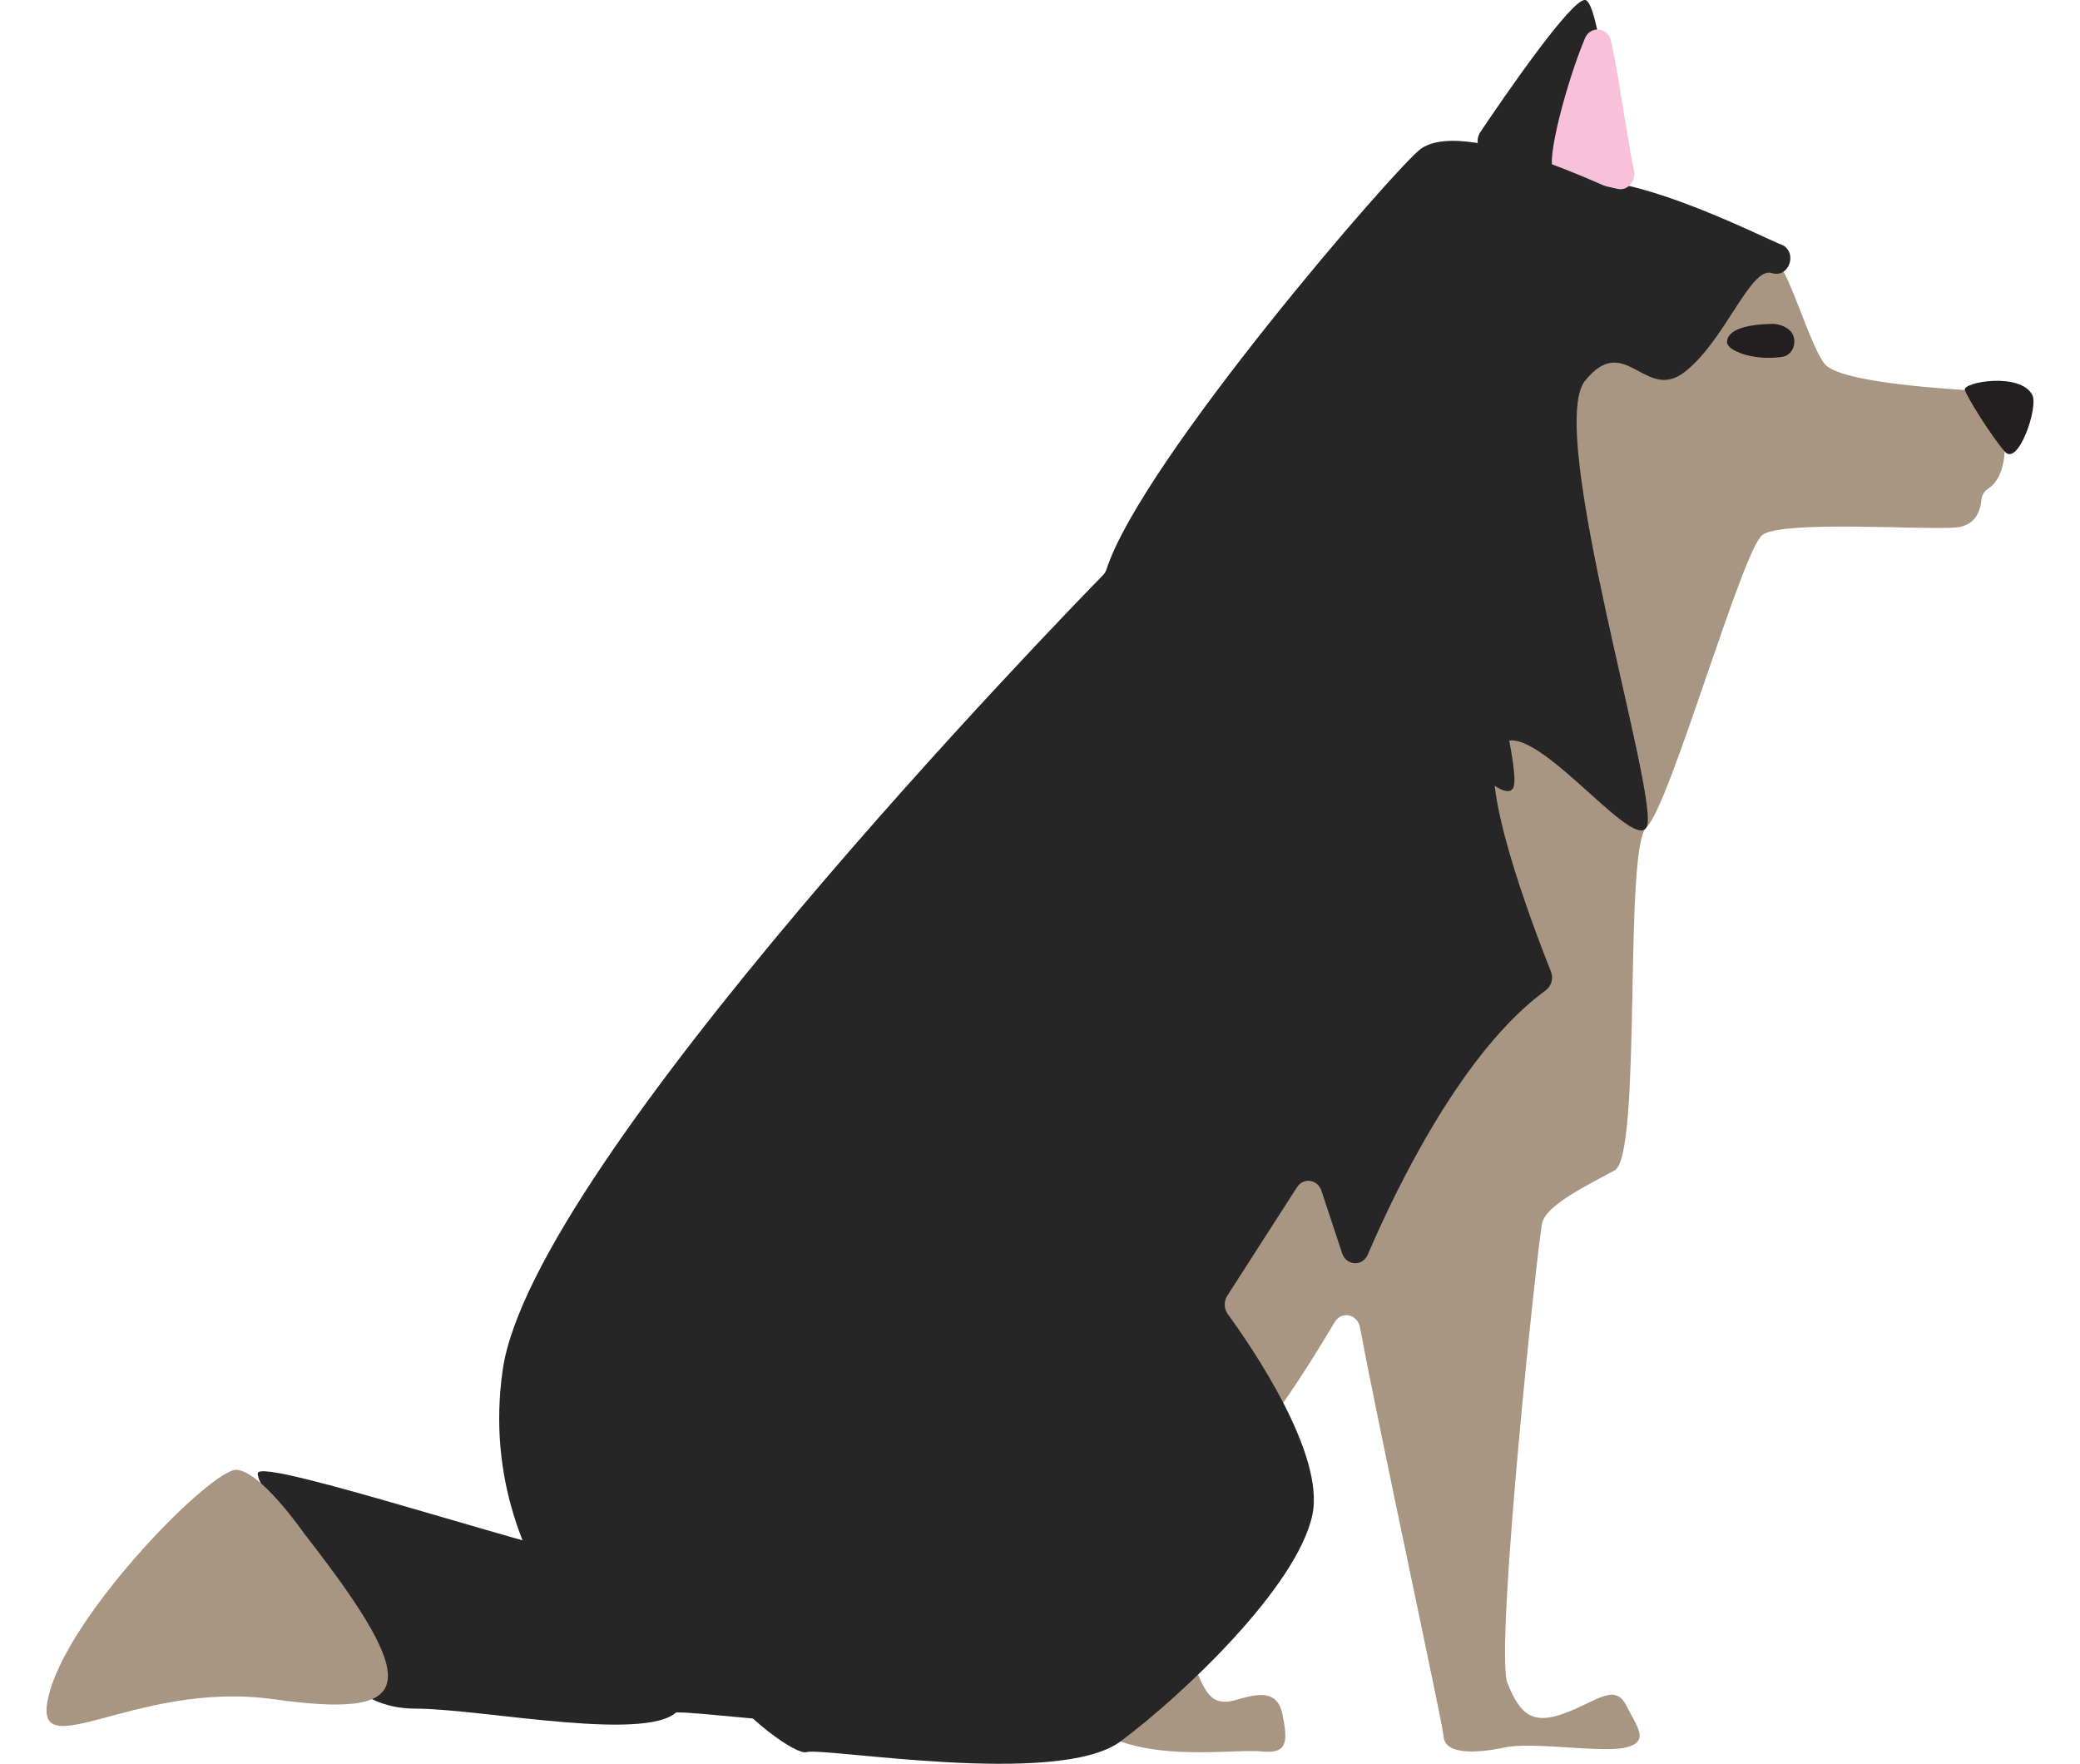
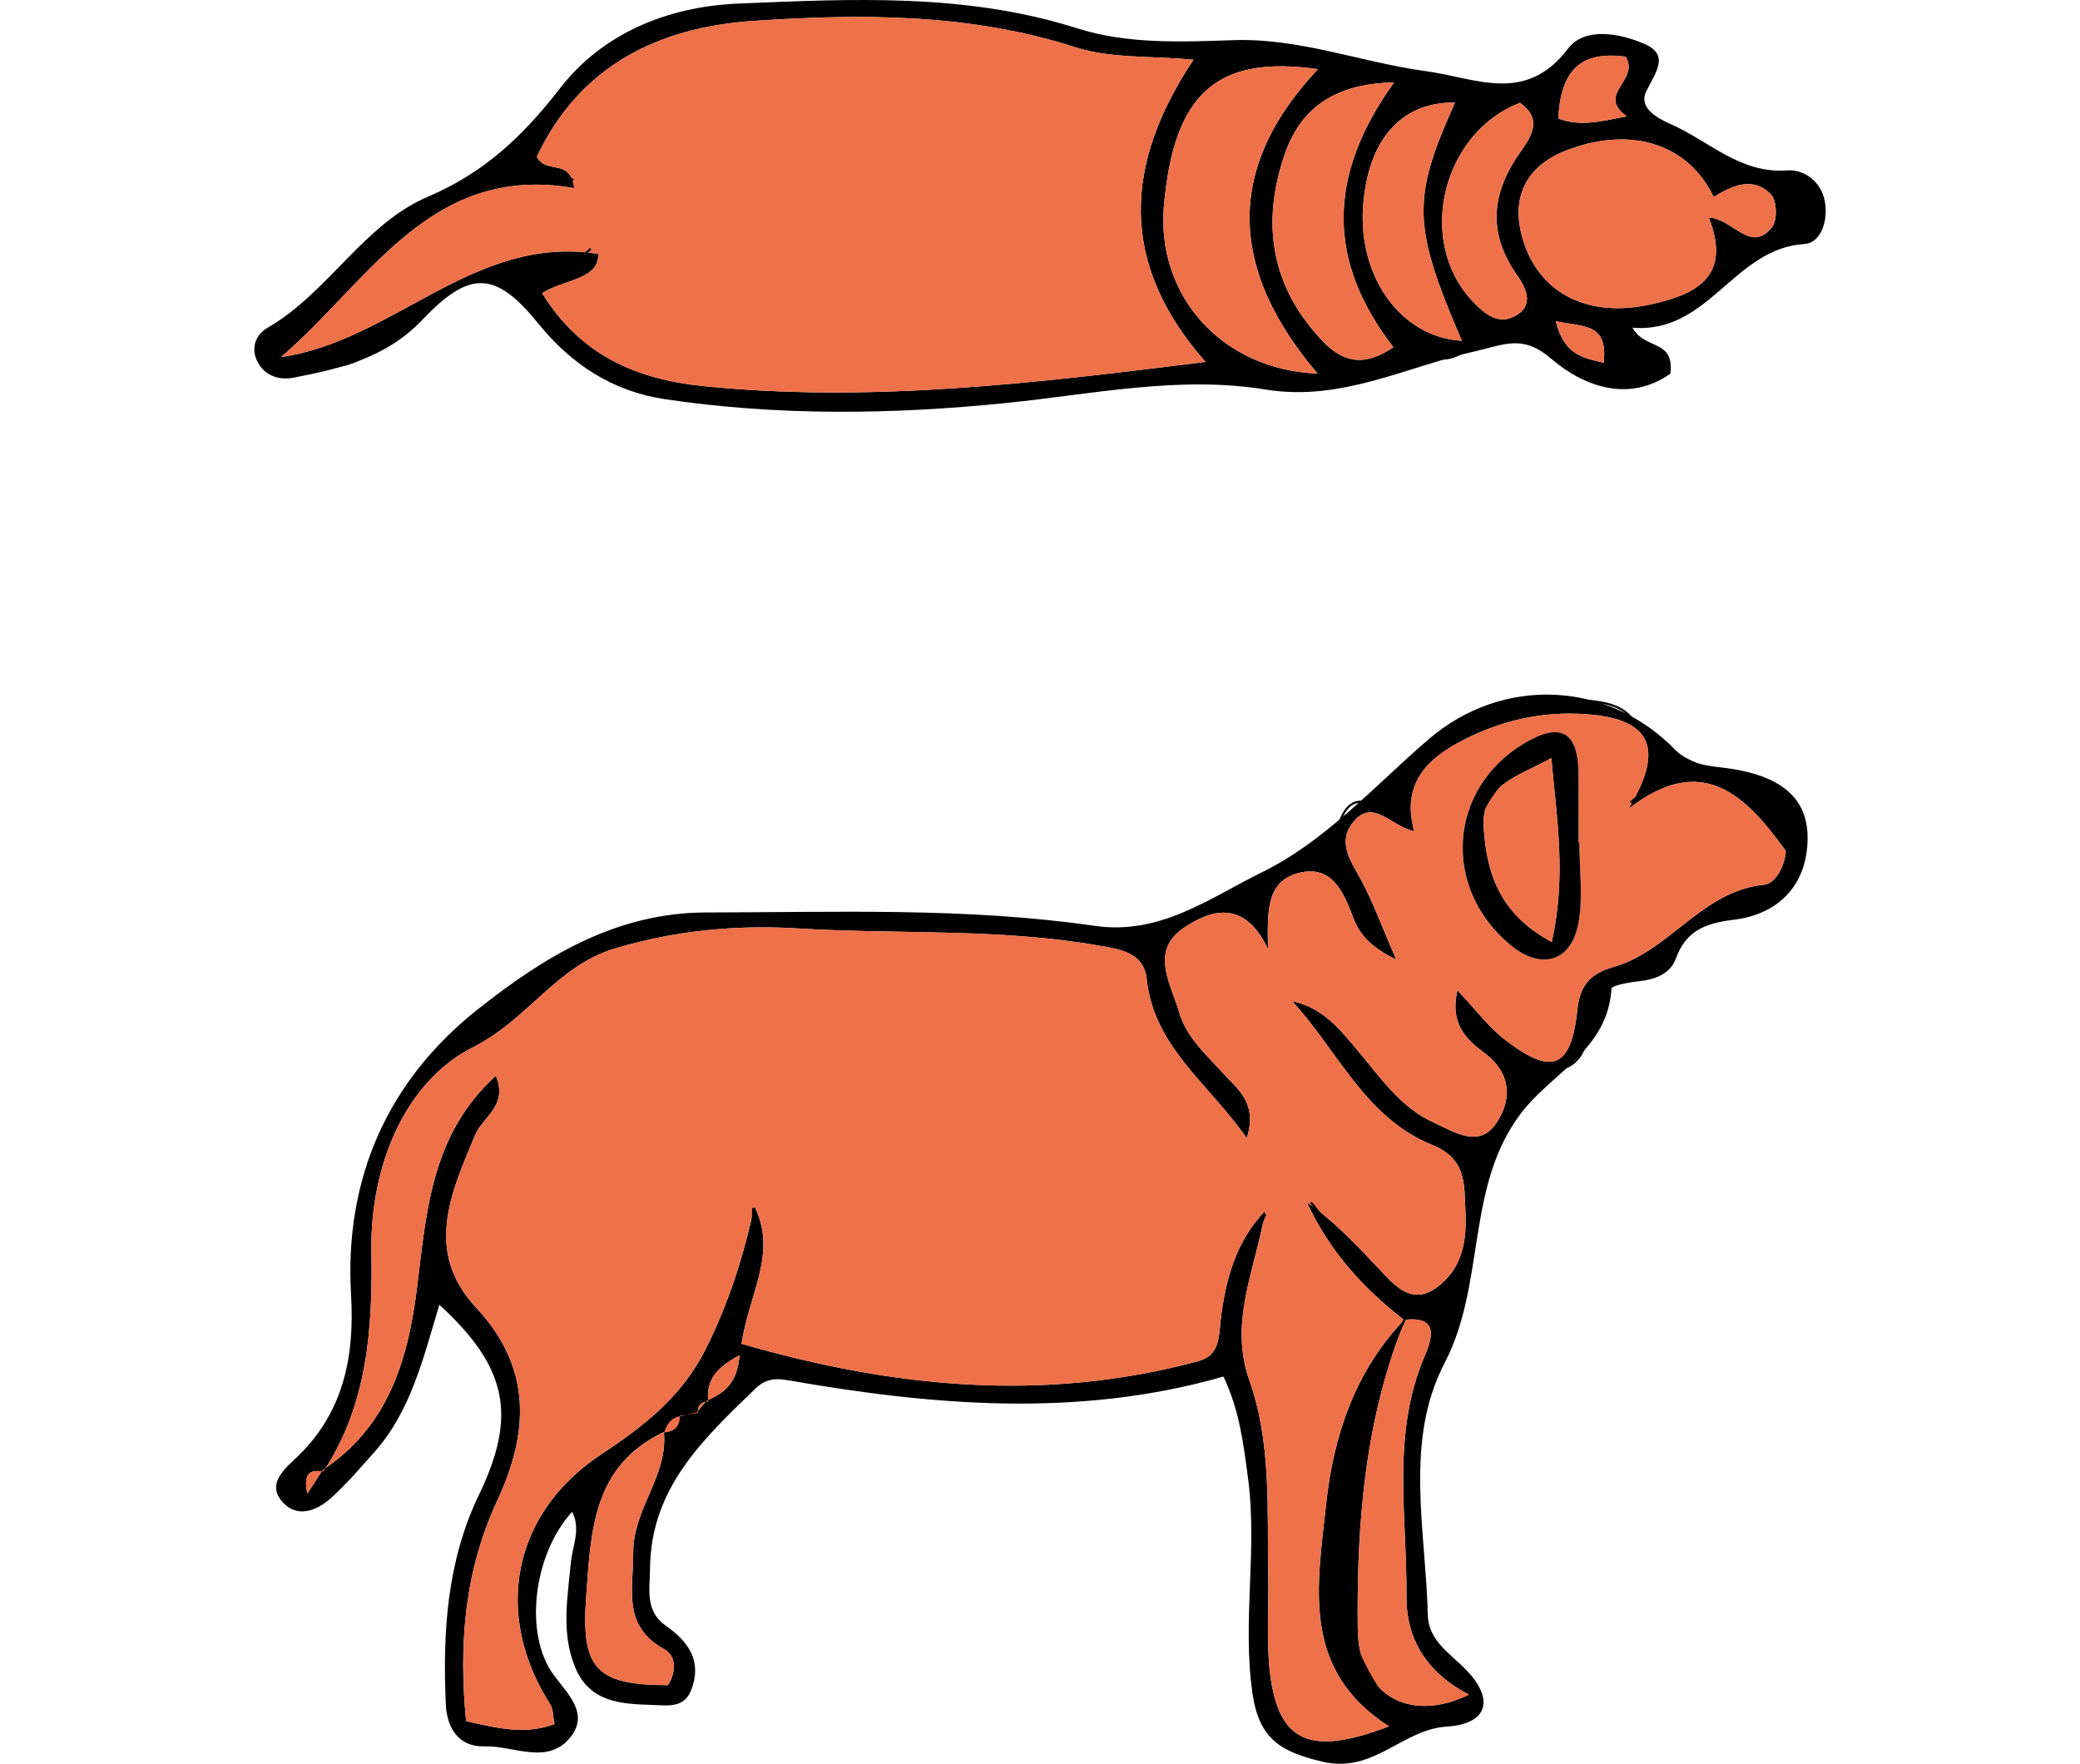
- <svg xmlns="http://www.w3.org/2000/svg" width="263" height="223" viewBox="0 0 1390.28 1234.02">
-   <g id="Layer_2" data-name="Layer 2">
-     <g id="Layer_2-2" data-name="Layer 2">
-       <path d="M1244.25,254.69c11.37,13.69,92.27,17.83,109.5,18.88,16.08,1,25.1,55.78,4.85,68.25a10.8,10.8,0,0,0-4.83,8.3c-.65,7-3.89,17.48-17.25,18.87-20.28,2.09-121.67-5.25-135.86,5.24S1135.77,564,1119.54,578.7s-3,229.63-22.3,240.12-47.65,24.12-50.7,36.7-33.45,298.84-24.33,321.91,18.25,29.35,40.56,21,34.47-21,42.58-5.25,16.22,25.17,0,29.36-65.25-4.19-84.84,0-41.9,5.25-42.91-7.34c-.86-10.64-44.48-210.93-58.55-286.5-1.75-9.38-13-11.72-17.73-3.69-22,37.12-66.47,107.3-98.11,125.57-43.6,25.17-8.11,92.27,0,114.29s13.18,29.36,30.42,24.12,28.39-5.24,31.43,11.53,4.05,26.68-14.2,24.88-63.87,5.53-99.36-7S642,1120.8,627.81,1061s63.87-232.78,109.5-283.12,71-81.78,112.54-142.6,94.29-198.18,101.39-217.05,39.16-86,47-111.15,30.1-89.13,36.19-94.37,106.46-24.11,129.78-29.36,37.51-8.39,46.63,0S1234.24,242.64,1244.25,254.69Z" fill="#a99682" />
-       <path d="M1389.49,276.45c4.33,8.67-10,50.07-19.21,39.58s-26.2-37.55-28-43.15S1381.38,260.2,1389.49,276.45Z" fill="#231f20" />
-       <path d="M416.07,1101.17a9.61,9.61,0,0,0-7-4.82c-52.22-7.1-260.29-77.8-261.28-65.59-1,12.58,54.75,74.45,49.68,100.66s14.2,64,60.84,64,168.3,25.17,184.53,0C456.72,1173.91,425.52,1117.3,416.07,1101.17Z" fill="#262627" />
-       <path d="M1207.75,191.15c9.71,3.14,16.84-10.77,9.24-18.1a7.37,7.37,0,0,0-2.65-1.72c-10.9-3.67-125.21-63.43-159.25-39.87-15.87,11-195.44,218.2-220.07,294.28a10.67,10.67,0,0,1-2.49,4.13c-28.8,29.47-399.22,410.9-420,556-21.62,151,106.8,243.72,119,240s176.41,24.94,220-7.56,123.36-108,134.17-158.33c9.17-42.66-43-118.47-59.16-140.58a11.56,11.56,0,0,1-.36-12.87l48.75-75.86c4.55-7.07,14.46-5.62,17.16,2.51l14.43,43.58c3,8.94,14.31,9.52,18,.91,19.4-45.24,66.06-142.48,124.57-184.85a11.25,11.25,0,0,0,3.52-13.17c-12.36-31-53.07-137.66-35.78-157.93,20.28-23.77,92.67,75.13,102.74,57s-71-277.49-43.09-312.28,42.08,15,69.46-6,44.61-69.73,59.31-69.73A8.23,8.23,0,0,1,1207.75,191.15Z" fill="#262627" />
-       <path d="M1005.82,107.6a11.22,11.22,0,0,1-2.5-15.3C1019.2,68.69,1067.05-1.15,1076.6,0c9.33,1.14,17.33,82.53,25.8,117.17,1.77,7.24-3.61,14.17-10.4,13.41C1068.33,127.92,1025.27,121.37,1005.82,107.6Z" fill="#262627" />
-       <path d="M1054.71,119.35c3.85,3.31,24,8.28,44.6,12.82,7,1.53,13-5.32,11.44-12.91-5.34-25.25-10.53-66.22-16-90.5-2.23-9.81-14.5-11.11-18.33-1.92C1063.77,57,1048.5,114,1054.71,119.35Z" fill="#f8c1d9" />
-       <path d="M180.85,1073.66c-.11-.14-.21-.27-.31-.42-2.23-3.2-30.95-43.88-47.51-44.89-17.24-1-114.57,97.52-130.79,155.19s57.79-8.39,156.14,5.24S265.84,1182.52,180.85,1073.66Z" fill="#a99682" />
-       <path d="M1214.31,249.72c9.28-1.28,11.91-14.59,3.88-19.85a19.05,19.05,0,0,0-10.9-3.26c-15.72.26-31.43,3.34-31.43,12.84C1175.86,245,1193.22,252.63,1214.31,249.72Z" fill="#231f20" />
-       <path d="M1114.42,163.7c9.7,3.14,16.84-10.77,9.24-18.1a7.46,7.46,0,0,0-2.65-1.72c-10.9-3.67-125.22-63.43-159.25-39.87-15.88,11-195.44,218.2-220.08,294.28a10.55,10.55,0,0,1-2.49,4.13c-28.8,29.47-399.21,410.9-420,556-21.63,151,106.8,243.72,119,240s176.42,24.94,220-7.56,123.35-108,134.17-158.33c9.16-42.66-43-118.47-59.16-140.58a11.56,11.56,0,0,1-.37-12.87l48.76-75.86c4.54-7.07,14.46-5.62,17.15,2.51l14.44,43.58c3,8.94,14.3,9.52,18,.91,19.4-45.24,66.06-142.48,124.56-184.85a11.26,11.26,0,0,0,3.53-13.17c-12.36-31-53.08-137.66-35.78-157.93,20.27-23.77,92.67,75.13,102.74,57s-71-277.49-43.09-312.28,42.07,15,69.45-6,44.61-69.73,59.31-69.73A8.29,8.29,0,0,1,1114.42,163.7Z" fill="#262627" />
-     </g>
-   </g>
+ <svg xmlns="http://www.w3.org/2000/svg" width="263" height="223" viewBox="0 0 1496.668 1679.738">
+   <path d="M923.059,1310.964c-138.459,39.616-277.096,27.574-415.637,3.34-12.287-2.149-21.341-.389-29.987,7.974-49.322,47.714-99.761,94.425-100.505,171.07-.197,20.419-5.095,40.845,15.293,55.093,21.476,15.01,34.541,33.866,23.924,61.029-6.949,17.779-22.828,14.617-37.716,14.182-30.385-.886-59.702-2.824-73.275-36.91-12.903-32.401-6.745-65.322-3.673-98.327,1.492-16.045,9.84-32.138,1.226-48.648-36.745,39.961-46.383,116.272-17.542,155.332,13.441,18.205,33.142,36.109,16.931,57.962-21.618,29.142-54.819,9.164-82.729,10.059-24.699.792-35.945-17.47-36.951-40.005-3.063-68.616,1.037-136.273,31.647-199.721,36.181-74.995,27.342-121.137-37.786-180.839-15.349,50.736-27.065,101.357-62.074,140.511-13.469,15.064-26.625,30.621-41.658,44.007-13.061,11.629-31.195,18.539-44.898,4.174-15.523-16.273-1.583-30.013,11.028-41.701,45.814-42.459,57.019-96.336,53.489-156.116-6.566-111.181,35.027-204.345,120.671-272.185,62.44-49.46,131.086-92.172,217.601-92.267,123.589-.136,247.397-5.003,370.079,12.748,62.793,9.085,109.962-26.909,159.117-50.987,60.669-29.719,107.181-82.231,158.621-126.526,70.843-61.001,171.188-55.745,234.921,9.696,16.207,16.641,36.976,15.372,56.281,18.666,38.392,6.551,69.867,23.222,69.969,64.998.107,43.496-26.056,73.053-70.657,78.394-26.222,3.14-45.14,10.071-54.81,36.86-5.386,14.923-20.114,20.137-35.93,21.745-8.974.912-25.214,4.025-25.39,6.922-3.528,58.119-56.209,79.682-85.775,118.168-53.707,69.907-33.421,162.162-73.279,238.612-38.505,73.856-17.883,159.124-15.883,239.736.616,24.802,21.398,36.61,36.714,52.486,27.194,28.189,20.121,51.4-18.794,53.816-42.185,2.62-69.49,44.954-118.178,33.446-39.755-9.396-60.422-21.511-66.733-65.003-9.905-68.267,4.776-136.138-4.148-204.174C942.224,1375.514,938.451,1343.279,923.059,1310.964Zm-517,37.564q7.628-1.774,15.257-3.548,4.899-5.685,9.796-11.37c16.643-6.708,28.931-16.589,31.091-43.016-22.685,12.14-32.075,24.274-29.835,44.226-7.061.212-10.288,3.879-10.022,10.768-5.699.878-11.399,1.756-16.923,2.763-.052,10.492-5.56,15.47-15.816,15.649-67.463,32.273-69.022,94.317-73.534,156.929-4.847,67.265,8.521,83.884,77.834,83.939,8.135-12.464,8.258-27.799-3.541-34.353-40.139-22.3-29.34-56.435-29.444-91.841-.122-41.655,32.71-72.622,29.314-113.467C392.35,1356.648,396.793,1350.3,406.059,1348.528Zm-341.214,51.65c62.248-41.171,81.461-104.021,90.124-173.596,8.936-71.758,13.278-146.11,75.124-202.08,11.894,28.536-12.476,39.113-19.638,56.136-23.311,55.409-48.935,111.426.917,164.791,53.551,57.325,50.162,119.069,19.925,183.931-31.332,67.21-36.586,137.064-29.588,209.702,30.375,6.947,56.284,13.198,84.222,2.843-1.646-8.412-1.245-14.379-3.838-18.43-55.121-86.147-36.188-182.471,48.146-238.331,40.265-26.67,76.805-54.709,99.664-100.262,21.776-43.396,36.189-88.682,46.394-136.174,22.224,44.516-4.948,82.473-12.237,131.021,145.095,42.031,288.444,55.989,434.843,16.619,21.279-5.722,19.623-23.778,21.611-40.067,4.672-38.285,14.605-74.33,42.304-103.185-8.706,54.431-35.064,104.949-15.093,161.481,21.309,60.32,16.747,123.627,17.996,186.139.624,31.262-2.062,62.898,1.834,93.721,8.11,64.163,37.535,78.622,113.202,49.605-84.93-54.042-67.785-136.001-60-210.826,6.713-64.52,27.555-128.333,75.868-177.655-38.861,95.015-46.781,194.587-45.67,295.957.648,59.057,46.382,91.232,105.937,62.366-39.959-20.783-59.864-52.633-59.528-93.686.625-76.46-14.616-154.067,17.282-228.548,6.588-15.383,15.04-38.987-19.463-34.631-39.557-30.333-71.708-66.559-92.656-112.05,28.985,20.099,51.645,45.638,75.187,70.334,13.149,13.793,28.045,25.599,48.086,11.079,25.488-18.465,29.126-45.639,27.7-73.984-1.258-24.997,1.066-48.877-31.846-62.168-63.451-25.622-89.798-89.67-133.11-136.778,29.563,6.235,45.934,27.485,62.998,47.778,21.248,25.27,40.259,53.422,71.325,67.593,19.073,8.701,43.262,25.075,59.61,1.47,15.395-22.229,15.521-48.021-11.386-67.959-16.499-12.226-32.78-27.527-25.161-59.231,17.5,18.527,29.421,34.822,44.764,46.697,45.153,34.948,63.363,28.108,69.418-27.839,2.673-24.694,12.639-34.78,35.275-41.34,52.864-15.32,83.288-72.085,142.834-78.145,11.582-1.179,20.137-20.265,20.39-32.239-38.59-53.341-79.6-94.403-149.675-40.089,34.913-57.907,20.828-85.254-39.098-89.921-43.559-3.392-84.549,6.302-122.602,26.765-31.943,17.178-54.555,41.237-42.492,84.618-22.526-4.857-39.13-31.843-58.033-8.783-15.695,19.146-2.452,36.998,7.441,55.237,11.741,21.646,20.096,45.129,33.316,75.664-24.34-11.809-34.716-23.925-40.563-39.298-9.612-25.269-20.674-51.848-53.445-42.713-29.73,8.287-28.582,36.945-27.979,71.974-22.549-47.238-54.273-37.84-80.754-19.651-32.187,22.109-11.327,53.835-3.726,80.435,6.638,23.229,25.547,39.844,41.738,57.679,13.322,14.672,33.317,28.129,22.486,61.645C908.33,1031.121,856.788,997,849.921,932.164c-2.669-25.204-25.365-28.129-45.864-31.719-94.881-16.615-191.081-10.441-286.585-16.287-58.768-3.597-117.401,2.075-174.755,19.345-54.53,16.42-82.477,67.725-134.065,93.621-65.721,32.992-98.388,114.157-97.113,194.096,1.19,74.613-3.597,145.851-45.598,210.13-11.924-1.75-19.872.553-15.341,21.093C57.049,1412.366,60.947,1406.272,64.846,1400.178Z" />
+   <path d="M1312.649,312.07c11.81,21.52,39.906,10.585,36.117,43.721-38.249,27.236-81.148,13.645-113.626-14.229-27.217-23.358-44.394-13.297-71.923-7.124-65.818,14.758-127.99,48.26-199.759,36.556-82.834-13.509-165.407,4.509-247.563,12.827-108.769,11.013-216.876,12.396-324.903-3.688-49.255-7.334-88.748-32.87-120.284-71.775-40.429-49.877-64.924-51.97-110.418-3.982-34.3,36.182-77.742,46.564-122.777,55.286-15.29,2.961-30.125-2.791-36.03-18.791-4.172-11.305.74-22.689,11.143-28.7,57.982-33.5,91.433-98.687,152.93-124.923,53.811-22.957,90.266-57.547,125.844-103.413,39.755-51.25,100.987-77.573,169.51-80.42C569.568-1.099,677.693-6.707,783.948,27.01c47.597,15.104,98.803,12.954,148.263,11.238,63.655-2.209,122.197,21.192,183.611,29.509,47.592,6.446,94.831,31.95,135.451-21.493,16.009-21.061,49.906-14.455,73.081-4.293,24.146,10.588,9.798,27.53,1.345,45.179-7.395,15.44,9.985,25.177,23.63,31.186,36.189,15.938,65.717,47.172,110.491,43.954,16.752-1.204,32.35,10.795,35.945,29.043,3.426,17.395-2.87,39.981-19.489,41.036C1408.782,236.653,1385.267,318.161,1312.649,312.07ZM906.03,344.669c-83.393-94.59-77.2-188.93-11.518-287.812-40.31-3.802-78.509-.94-112.294-11.806C681.375,12.616,578.684,12.989,475.478,19.9c-91.994,6.16-165.823,43.672-206.336,129.205,8.174,17.526,31.945.698,35.571,30.036C167.583,155.051,109.453,268.2,25.456,340.07c107.61-15.401,184.469-117.397,302.234-98.18.252,25.042-32.692,23.706-53.505,37.352,36.391,58.908,89.471,81.916,153.111,88.413C584.634,383.717,740.278,365.433,906.03,344.669ZM1390.054,187.65c-23.998-50.056-77.526-67.796-138.57-45.153-38.343,14.222-54.86,42.942-44.072,82.78,14.341,52.96,61.376,77.934,121.796,64.79,42.231-9.188,78.711-25.277,56.154-82.858,23.584,1.294,39.694,34.827,60.307,8.964,5.121-6.425,4.483-25.204-1.089-30.936C1427.572,167.739,1407.825,176.404,1390.054,187.65Zm-377.35,168.147c-82.836-97.335-89.949-194.13.394-289.934C916.502,52.159,875.936,89.091,866.384,195.541,858.687,281.317,921.362,352.181,1012.704,355.797ZM1085.552,78.484C1026.641,79.583,995.59,105.076,981.14,147.619c-22.213,65.393-12.948,126.045,37.087,177.924,21.577,22.372,42.092,21.713,66.725,5.167C1022.11,249.344,1021.018,168.316,1085.552,78.484Zm64.599,246.055c-47.259-109.692-47.775-135.33-6.548-226.816-51.513-1.004-83.824,36.2-87.673,100.947C1052.013,264.551,1092.541,321.361,1150.151,324.539Zm55.396-226.648c-74.33,28.634-99.005,131.494-45.729,188.468,11.969,12.799,25.631,24.263,42.744,13.579,17.382-10.852,7.174-27.884-.337-38.628-28.356-40.562-23.207-78.689,3.774-116.752C1217.149,128.826,1226.804,113.162,1205.546,97.892Zm36.416,15.039c21.018,7.704,39.394,2.948,65.269-2.172-29.851-21.119,12.781-33.95-1.072-56.806C1266.683,48.838,1244.402,63.059,1241.963,112.931Zm43.234,232.557c4.243-38.222-19.027-33.824-45.618-39.621C1247.602,338.736,1266.38,340.887,1285.197,345.488Z" />
+   <path d="M1096.646,1255.541c-48.332,49.339-69.174,113.153-75.888,177.672-7.785,74.826-24.931,156.784,60,210.826-75.667,29.017-105.092,14.558-113.202-49.605-3.896-30.824-1.21-62.46-1.834-93.721-1.249-62.513,3.314-125.82-17.996-186.139-19.971-56.532,6.387-107.05,15.093-161.481-27.699,28.854-37.632,64.899-42.304,103.185-1.988,16.289-.332,34.345-21.611,40.067-146.4,39.37-289.749,25.411-434.843-16.619,7.289-48.548,34.461-86.504,12.237-131.021-10.205,47.493-24.617,92.779-46.394,136.174-22.86,45.553-59.399,73.592-99.664,100.262-84.334,55.86-103.266,152.185-48.146,238.331,2.593,4.052,2.192,10.019,3.838,18.43-27.938,10.355-53.847,4.105-84.222-2.843-6.999-72.638-1.744-142.492,29.588-209.702,30.237-64.862,33.626-126.606-19.925-183.931-49.852-53.365-24.227-109.382-.917-164.791,7.161-17.023,31.532-27.6,19.638-56.136-61.846,55.971-66.188,130.322-75.124,202.08-8.663,69.576-27.876,132.425-90.124,173.596l1.097,1.183c42-64.288,46.787-135.526,45.597-210.139-1.274-79.939,31.392-161.105,97.113-194.096,51.587-25.896,79.534-77.202,134.065-93.621,57.354-17.27,115.987-22.942,174.755-19.345,95.504,5.846,191.704-.328,286.585,16.287,20.499,3.59,43.195,6.515,45.864,31.719C856.788,997,908.33,1031.121,945.222,1083.8c10.832-33.517-9.164-46.973-22.486-61.645-16.191-17.834-35.1-34.45-41.738-57.679-7.601-26.599-28.461-58.325,3.726-80.435,26.481-18.19,58.205-27.587,80.754,19.651-.603-35.03-1.75-63.687,27.979-71.974,32.772-9.135,43.834,17.444,53.445,42.713,5.847,15.373,16.224,27.489,40.563,39.298-13.22-30.535-21.575-54.018-33.316-75.664-9.892-18.239-23.136-36.091-7.441-55.237,18.904-23.06,35.508,3.926,58.033,8.783-12.063-43.381,10.549-67.44,42.492-84.618,38.053-20.463,79.043-30.157,122.602-26.765,59.926,4.667,74.011,32.013,39.098,89.921,70.075-54.315,111.085-13.252,149.675,40.089-.253,11.974-8.808,31.06-20.39,32.239-59.546,6.06-89.97,62.826-142.834,78.145-22.636,6.56-32.602,16.645-35.275,41.34-6.055,55.947-24.265,62.788-69.418,27.839-15.342-11.875-27.264-28.17-44.764-46.697-7.619,31.704,8.662,47.006,25.161,59.231,26.907,19.938,26.78,45.73,11.386,67.959-16.349,23.605-40.537,7.231-59.61-1.47-31.066-14.171-50.077-42.323-71.325-67.593-17.064-20.293-33.435-41.543-62.998-47.778,43.312,47.108,69.659,111.156,133.11,136.778,32.911,13.29,30.588,37.171,31.846,62.168,1.426,28.345-2.212,55.519-27.7,73.984-20.041,14.52-34.937,2.713-48.086-11.079-23.543-24.696-46.203-50.234-75.187-70.334,20.948,45.491,53.099,81.717,92.656,112.05Zm165.387-453.366-.84-.004c0-21.994.184-43.99-.041-65.981-.415-40.567-18.079-48.511-52.042-28.04-71.922,43.352-78.302,137.389-12.659,191.817,29.209,24.219,57.993,16.179,64.736-21.211C1265.654,853.983,1262.033,827.752,1262.033,802.175Z" fill="#ee714a" />
+   <path d="M1095.183,1257.015c34.504-4.356,26.052,19.248,19.463,34.631-31.899,74.48-16.657,152.087-17.282,228.548-.335,41.053,19.569,72.903,59.528,93.686-59.555,28.866-105.289-3.308-105.937-62.366-1.111-101.37,6.809-200.942,45.68-295.965C1096.646,1255.541,1095.183,1257.015,1095.183,1257.015Z" fill="#ee714a" />
+   <path d="M390.144,1365.055c3.487,40.996-29.345,71.963-29.223,113.618.104,35.407-10.695,69.542,29.444,91.841,11.799,6.555,11.676,21.889,3.541,34.353-69.313-.055-82.681-16.674-77.834-83.939,4.512-62.613,6.071-124.656,73.626-156.825A9.388,9.388,0,0,1,390.144,1365.055Z" fill="#ee714a" />
+   <path d="M432.409,1334.835c-2.281-19.967,7.109-32.102,29.794-44.241-2.16,26.427-14.448,36.308-31.091,43.016Z" fill="#ee714a" />
+   <path d="M64.846,1400.178c-3.898,6.094-7.797,12.188-14.246,22.267-4.531-20.54,3.417-22.844,15.342-21.089C65.942,1401.36,64.846,1400.178,64.846,1400.178Z" fill="#ee714a" />
+   <path d="M431.111,1333.61q-4.897,5.685-9.796,11.37l1.242.724c-.478-7.006,2.749-10.673,9.831-10.877C432.409,1334.835,431.111,1333.61,431.111,1333.61Z" fill="#ee714a" />
+   <path d="M421.316,1344.98q-7.629,1.774-15.257,3.548l-.811-.307c5.699-.878,11.399-1.756,17.204-2.575C422.558,1345.704,421.316,1344.98,421.316,1344.98Z" fill="#ee714a" />
+   <path d="M406.059,1348.528c-9.266,1.772-13.709,8.12-15.869,16.602-.046-.075-.4-.922-.491-1.026,10.164-.284,15.672-5.262,15.637-15.818A5.793,5.793,0,0,1,406.059,1348.528Z" fill="#ee714a" />
+   <path d="M906.03,344.669c-165.752,20.764-321.396,39.048-478.734,22.985-63.64-6.497-116.72-29.504-153.111-88.413,20.812-13.646,53.757-12.31,53.505-37.352C209.924,222.673,133.066,324.669,25.456,340.07,109.453,268.2,167.583,155.051,304.712,179.141c-3.626-29.338-27.397-12.51-35.571-30.036C309.655,63.572,383.484,26.061,475.478,19.9c103.206-6.911,205.897-7.284,306.74,25.151,33.785,10.866,71.984,8.004,112.294,11.806C828.83,155.739,822.637,250.079,906.03,344.669Z" fill="#ee714a" />
+   <path d="M1390.054,187.65c17.77-11.246,37.517-19.911,54.526-2.413,5.572,5.732,6.21,24.511,1.089,30.936-20.613,25.863-36.723-7.67-60.307-8.964,22.557,57.581-13.923,73.67-56.154,82.858-60.42,13.145-107.454-11.83-121.796-64.79-10.787-39.838,5.729-68.557,44.072-82.78C1312.528,119.854,1366.056,137.594,1390.054,187.65Z" fill="#ee714a" />
+   <path d="M1012.704,355.797c-91.342-3.616-154.018-74.48-146.32-160.256,9.552-106.45,50.118-143.382,146.713-129.678C922.755,161.667,929.869,258.462,1012.704,355.797Z" fill="#ee714a" />
+   <path d="M1085.552,78.484c-64.534,89.832-63.442,170.86-.6,252.226-24.633,16.547-45.148,17.206-66.725-5.167-50.035-51.879-59.3-112.531-37.087-177.924C995.59,105.076,1026.641,79.583,1085.552,78.484Z" fill="#ee714a" />
+   <path d="M1150.151,324.539c-57.61-3.178-98.138-59.989-94.221-125.869,3.849-64.748,36.16-101.951,87.673-100.947C1102.376,189.21,1102.891,214.847,1150.151,324.539Z" fill="#ee714a" />
+   <path d="M1205.546,97.892c21.258,15.27,11.603,30.934.452,46.666-26.981,38.064-32.13,76.19-3.774,116.752,7.511,10.745,17.719,27.776.337,38.628-17.113,10.684-30.776-.78-42.744-13.579C1106.542,229.386,1131.216,126.526,1205.546,97.892Z" fill="#ee714a" />
+   <path d="M1241.963,112.931c2.439-49.872,24.72-64.093,64.198-58.978,13.853,22.855-28.78,35.687,1.072,56.806C1281.357,115.879,1262.981,120.636,1241.963,112.931Z" fill="#ee714a" />
+   <path d="M1285.197,345.488c-18.817-4.601-37.596-6.752-45.618-39.621C1266.17,311.664,1289.441,307.265,1285.197,345.488Z" fill="#ee714a" />
+   <path d="M1262.033,802.175c0,25.578,3.621,51.808-.846,76.58-6.743,37.39-35.527,45.431-64.736,21.211-65.642-54.428-59.263-148.465,12.659-191.817,33.962-20.471,51.627-12.527,52.042,28.04.225,21.992.041,43.987.041,65.981Zm-26.256,94.96c13.875-62.93,4.965-115.879-.443-175.175-32.5,17.809-66.918,26.106-64.439,65.499C1173.54,829.493,1184.598,869.774,1235.777,897.135Z" />
+   <path d="M1235.777,897.135c-51.18-27.361-62.237-67.642-64.882-109.677-2.479-39.393,31.939-47.69,64.439-65.499C1240.742,781.256,1249.652,834.205,1235.777,897.135Z" fill="#ee714a" />
+   <path d="M475.172,1151.336c-1.077,96.914-37.183,174.218-121.655,227.404-103.297,65.039-118.546,140.682-53.779,263.434-27.777,32.809-66.411,13.792-95.572,10.089-22.489-2.856-16.794-39.907-16.985-63.364-.438-53.407,8.171-106.953,29.049-154.479,43.499-99.024,39.691-134.583-40.151-205.541" fill="none" stroke="#000" stroke-linecap="round" stroke-linejoin="round" stroke-width="2" />
+   <path d="M1156.442,1101.487c21.623,68.544-11.62,127.525-33.394,188.261-29.285,81.689-13.261,166.149-14.877,249.333-.302,15.567,5.856,42.76,26.447,48.663,20.351,5.834,30.628,14.761,26.922,34.304-5.107,26.938-28.403,12.919-43.827,16.866-5.518,1.412-10.547,4.734-15.016,6.818-67.62-59.507-92.593-179.486-56.779-272.749,15.111-39.35,32.981-77.64,49.597-116.411" fill="none" stroke="#000" stroke-linecap="round" stroke-linejoin="round" stroke-width="2" />
+   <path d="M258.85,270.67C299.941,357.954,378.883,375.79,463.794,381.301c148.492,9.638,295.523-12.386,442.984-23.461,12.312-.925,29.868-7.774,38.275-3.017,57.13,32.33,105.043-2.378,155.691-17.687" fill="none" stroke="#000" stroke-linecap="round" stroke-linejoin="round" stroke-width="2" />
+   <path d="M901.348,49.119C793.973,49.584,693.259-3.077,585.732,5.94c-84.825,7.113-173.41-9.282-251.066,52.073C297.314,87.525,273.573,120.469,253.311,159.895" fill="none" stroke="#000" stroke-linecap="round" stroke-linejoin="round" stroke-width="2" />
+   <path d="M945.968,1073.793c-25.844-52.686-89.282-83.984-84.793-155.194.929-14.742-27.046-25.363-42.677-26.57-154.956-11.957-311.074-37.278-464.898.139C205.563,928.178,97.645,1072.245,99.31,1223.331c.748,67.943-1.42,131.982-61.784,177.139-8.51,6.367-5.8,14.88-4.884,22.194.512,4.09,6.813,7.456,12.138,12.782,82.237-56.501,118.707-137.333,125.754-234.262,4.45-61.211,13.46-120.735,60.932-166.163" fill="none" stroke="#000" stroke-linecap="round" stroke-linejoin="round" stroke-width="2" />
+   <path d="M480.711,1306.422c-54.962,52.163-110.859,102.297-112.578,188.282-.438,21.93-3.745,43.789,13.587,54.253,23.865,14.409,32.295,32.947,26.082,56.318-4.707,17.705-25.023,13.263-37.717,10.603-25.871-5.421-54.066-6.727-62.036-43.386-7.438-34.209,3.458-66.581,2.552-99.95-.394-14.512,7.497-29.497-1.592-44.267" fill="none" stroke="#000" stroke-linecap="round" stroke-linejoin="round" stroke-width="2" />
+   <path d="M303.16,170.972c-93.53-17.998-161.018,26.371-215.183,94.815-22.755,28.754-63.16,35.892-80.716,69.89,32.116,19.971,87.326,22.823,116.667-11.331,44.05-51.274,95.545-66.794,157.049-64.112,20.156.879,27.235-13.033,38.799-22.797" fill="none" stroke="#000" stroke-linecap="round" stroke-linejoin="round" stroke-width="2" />
+   <path d="M929.352,1306.422c35.754,62.782,27.127,133.058,24.897,199.302-1.412,41.951,3.179,81.854,9.271,121.805,6.758,44.312,78.042,56.219,120.918,22.298" fill="none" stroke="#000" stroke-linecap="round" stroke-linejoin="round" stroke-width="2" />
+   <path d="M1228.446,713.773c-77.531,43.478-89.99,122.634-27.64,177.18,25.432,22.249,47.548,16.754,48.615-16.593,1.711-53.47,11.729-108.282-9.897-160.587" fill="none" stroke="#000" stroke-linecap="round" stroke-linejoin="round" stroke-width="2" />
+   <path d="M1444.458,763.622c40.488,48.175,25.175,93.639-38.983,103.916-26.116,4.183-45.512,9.437-55.06,34.597-14.098,37.144-56.033,17.359-77.658,38.729,1.162,70.035-12.103,85.511-68.754,77.206-9.563,23.98,7.6,63.047-31.091,71.686-36.781,8.213-64.754-10.296-88.767-37.862-28.29-32.476-58.787-63.028-88.328-94.415" fill="none" stroke="#000" stroke-linecap="round" stroke-linejoin="round" stroke-width="2" />
+   <path d="M962.585,1156.875c-11.078,27.694-33.744,56.64-30.914,82.831,6.681,61.831-29.89,71.064-74.328,77.761-121.086,18.248-241.012,14.207-360.243-15.679-16.833-4.219-27.385-12.587-38.544-23.06" fill="none" stroke="#000" stroke-linecap="round" stroke-linejoin="round" stroke-width="2" />
+   <path d="M1438.919,752.544c-46.561-16.752-92.794-29.532-128.945-70.639-31.194-35.47-175.722-2.715-203.741,48.286-6.815,12.405-18.103,22.353-27.334,33.43" fill="none" stroke="#000" stroke-linecap="round" stroke-linejoin="round" stroke-width="2" />
+   <path d="M1233.674,132.201c-10.241-24.67-8.353-59.201-56.242-41.022-20.754,7.878-51.888-5.964-76.473-14.954-53.24-19.466-87.643.313-116.986,44.596-45.286,68.345-27.862,154.763,50.306,232.931" fill="none" stroke="#000" stroke-linecap="round" stroke-linejoin="round" stroke-width="2" />
+   <path d="M1100.744,82.352c-71.167,86.925-72.14,172.645-6.045,238.674,27.061,27.034,48.508,27.546,72.51-.506" fill="none" stroke="#000" stroke-linecap="round" stroke-linejoin="round" stroke-width="2" />
+   <path d="M1034.278,65.736c-76.395-43.542-154.679-8.258-173.817,88.201-16.137,81.34,11.705,139.409,63.041,194.277" fill="none" stroke="#000" stroke-linecap="round" stroke-linejoin="round" stroke-width="2" />
+   <path d="M1161.67,104.507c-47.168,56.36-51.376,140.377-11.358,188.552,25.226,30.368,50.086,29.919,77.823,5.306" fill="none" stroke="#000" stroke-linecap="round" stroke-linejoin="round" stroke-width="2" />
+   <path d="M1455.226,226.36c-50.398,5.22-66.461,61.943-115.95,73.553-68.089,15.974-128.73-8.816-143.563-73.738-7.726-33.818-.19-67.431,32.532-88.266,32.93-20.968,124.305-17.692,153.647,12.213,18.302,18.654,38.486,14.894,57.032,19.618,31.578,8.043,40.86,21.848,27.38,51.081" fill="none" stroke="#000" stroke-linecap="round" stroke-linejoin="round" stroke-width="2" />
+   <path d="M1322.295,115.585c-16.324-18.635-21.37-36.017,7.504-48.367-49.056-37.007-64.511-33.573-101.663,20.673" fill="none" stroke="#000" stroke-linecap="round" stroke-linejoin="round" stroke-width="2" />
+   <path d="M1006.895,1145.797c34.468,40.749,57.284,95.74,121.853,99.698" fill="none" stroke="#000" stroke-linecap="round" stroke-linejoin="round" stroke-width="2" />
+   <path d="M1228.136,320.519c28.773,37.339,63.791,45.014,105.237,22.155" fill="none" stroke="#000" stroke-linecap="round" stroke-linejoin="round" stroke-width="2" />
+   <path d="M1078.899,907.63c-9.231-18.463-17.669-37.376-27.858-55.295-21.564-37.92-56.843-46.937-81.539-15.622-15.784,20.013-32.933,16.239-50.778,22.375-24.666,8.482-54.99,12.887-66.915,43.003" fill="none" stroke="#000" stroke-linecap="round" stroke-linejoin="round" stroke-width="2" />
+   <path d="M1095.515,780.238c-50.183-28.228-57.43-24.326-72.004,38.771" fill="none" stroke="#000" stroke-linecap="round" stroke-linejoin="round" stroke-width="2" />
+   <path d="M1150.903,957.479q16.471,38.917,55.388,55.388" fill="none" stroke="#000" stroke-linecap="round" stroke-linejoin="round" stroke-width="2" />
+   <path d="M1350.299,730.389q-19.386,16.616-38.772,33.233" fill="none" stroke="#000" stroke-linecap="round" stroke-linejoin="round" stroke-width="2" />
</svg>
